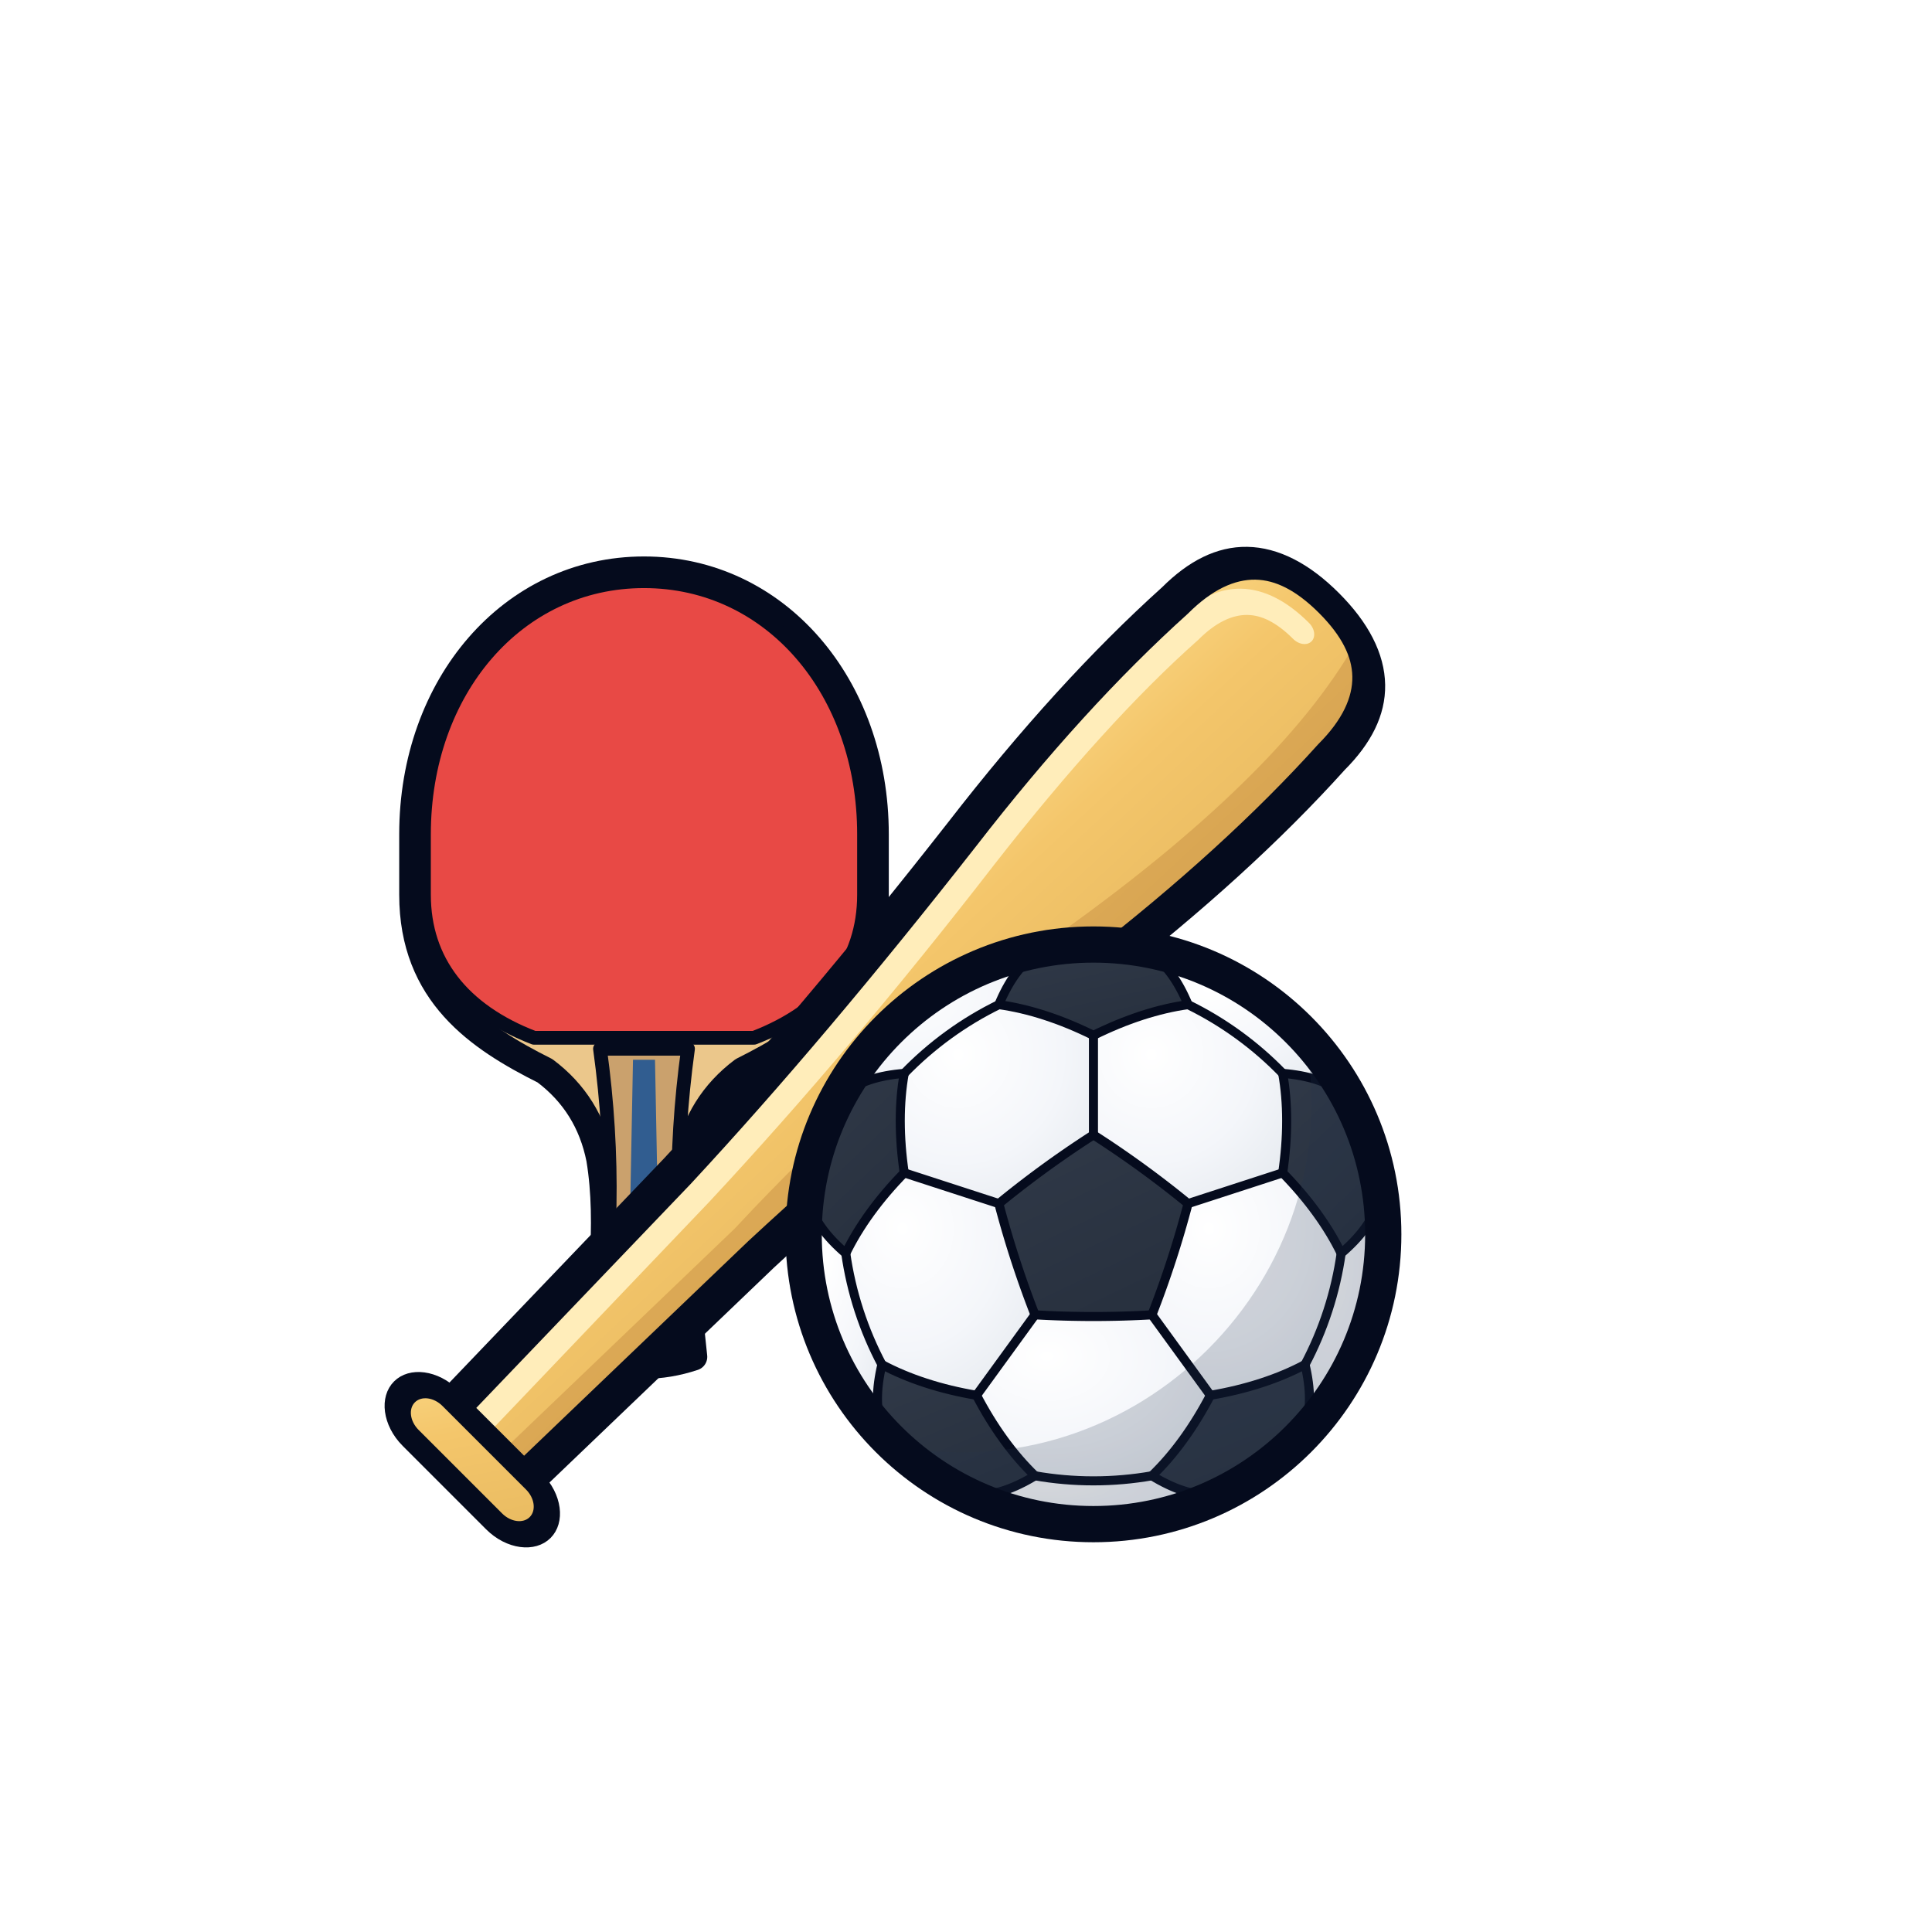
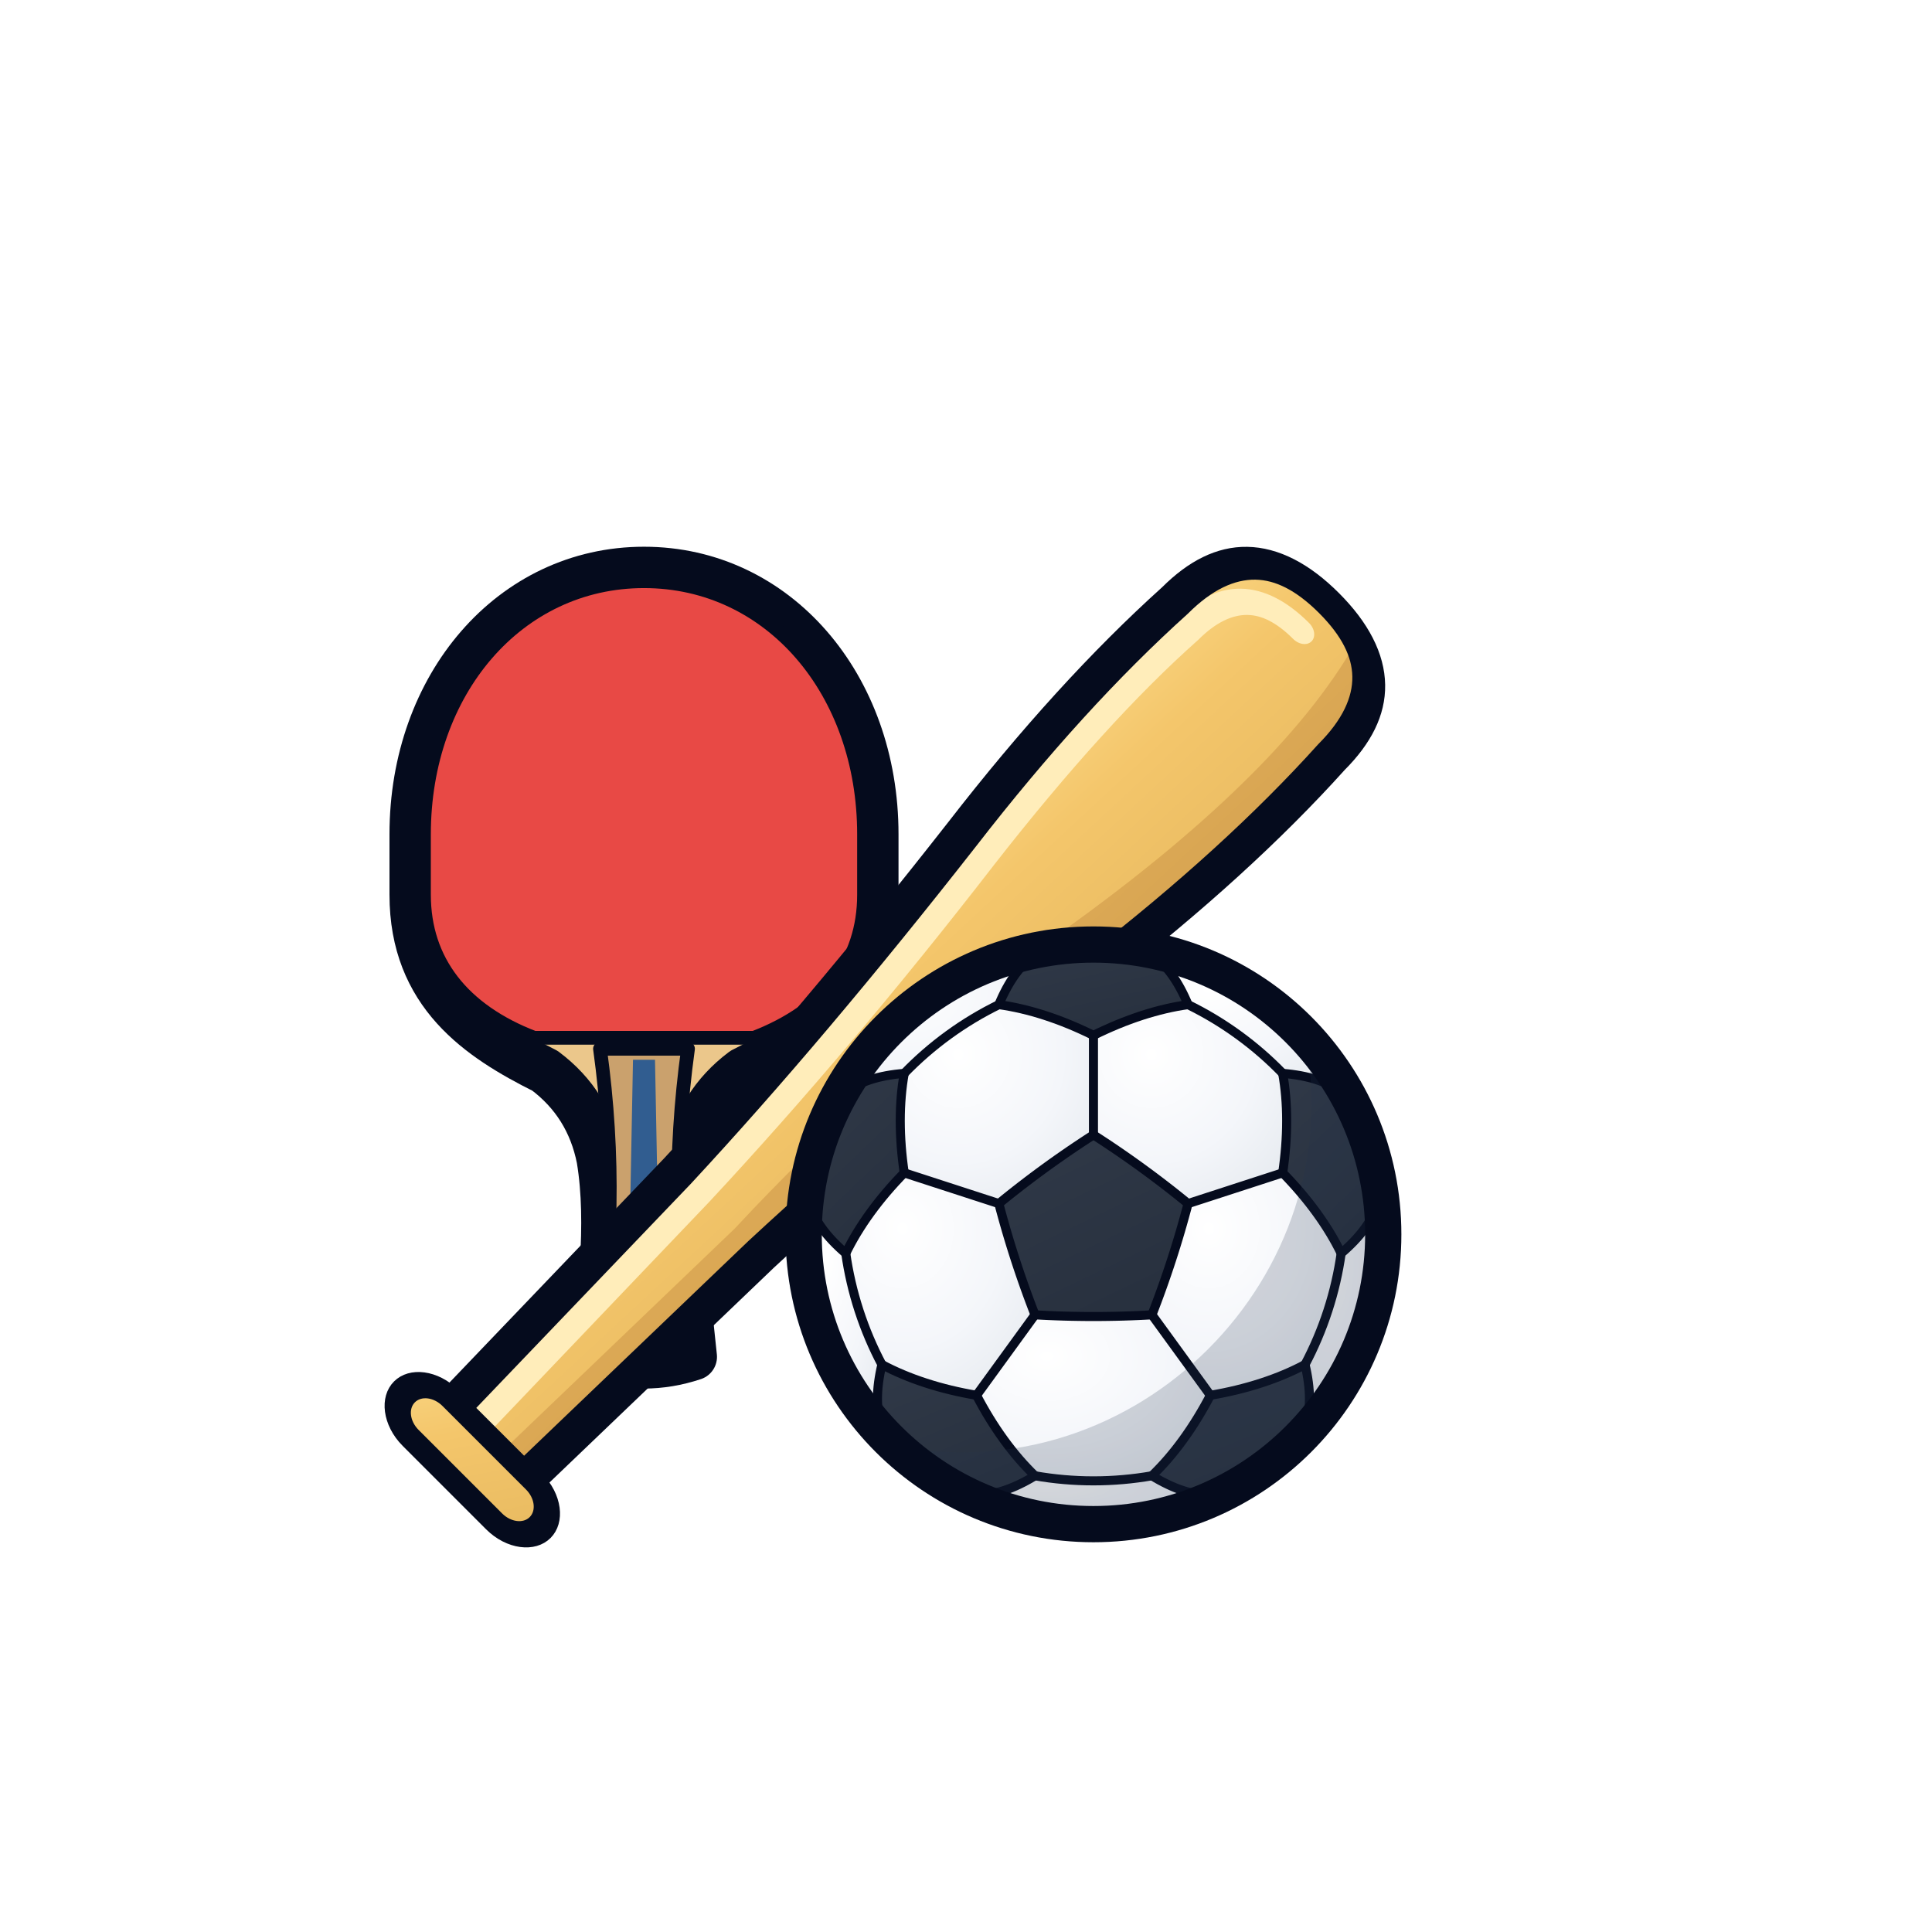
<svg xmlns="http://www.w3.org/2000/svg" width="288" height="288" viewBox="0 0 288 288" role="img" aria-labelledby="sports-title">
  <defs>
    <linearGradient id="sports-wood" x1="0" y1="0" x2="1" y2=".2">
      <stop offset="0" stop-color="#f9d480" />
      <stop offset=".4" stop-color="#f4c66b" />
      <stop offset="1" stop-color="#eabc62" />
    </linearGradient>
    <radialGradient id="sports-ball-paint" cx=".3" cy=".25" r=".9">
      <stop offset="0" stop-color="#ffffff" />
      <stop offset=".6" stop-color="#f4f6fa" />
      <stop offset="1" stop-color="#e7ebf0" />
    </radialGradient>
    <linearGradient id="sports-patch-paint" x1="0" y1="0" x2=".5" y2="1">
      <stop offset="0" stop-color="#303948" />
      <stop offset="1" stop-color="#28313f" />
    </linearGradient>
    <path id="sports-bat" d="M137 264 L136 204 Q135 169 131 126 Q128 95 129 70 Q129 51 144 51 Q159 51 159 70 Q160 95 157 126 Q153 169 152 204 L151 264 Z" />
    <clipPath id="sports-bat-clip">
      <use href="#sports-bat" />
    </clipPath>
    <circle id="sports-ball" cx="184" cy="192" r="48" />
    <clipPath id="sports-ball-clip">
      <use href="#sports-ball" />
    </clipPath>
  </defs>
  <g stroke-linecap="round" stroke-linejoin="round">
    <g id="sports-table-tennis-racket" transform="translate(96 85) scale(.82) translate(-96 -60)">
-       <path d="M96 60 C72 60 54 81 54 108 L54 119 C54 137 66 145 78 151 Q86 157 88 167 C90 179 88 193 87 203 Q96 206 105 203 C104 193 102 179 104 167 Q106 157 114 151 C126 145 138 137 138 119 L138 108 C138 81 120 60 96 60 Z" fill="#ebc78b" stroke="#050b1d" stroke-width="5" />
+       <path d="M96 60 C72 60 54 81 54 108 L54 119 C54 137 66 145 78 151 Q86 157 88 167 C90 179 88 193 87 203 Q96 206 105 203 C104 193 102 179 104 167 Q106 157 114 151 C126 145 138 137 138 119 L138 108 C138 81 120 60 96 60 Z" fill="#ebc78b" stroke="#050b1d" stroke-width="8.537" />
      <path d="M96 62 C73 62 56 82 56 108 L56 119 C56 131 63 140 76 145 L116 145 C129 140 136 131 136 119 L136 108 C136 82 119 62 96 62 Z" fill="#e84945" stroke="#050b1d" stroke-width="2.5" />
      <path d="M88 147 Q92 176 87 203 Q96 205 105 203 Q100 176 104 147 Z" fill="#caa16d" stroke="#050b1d" stroke-width="2.5" />
      <path d="M94 149 L98 149 L99 201 L93 201 Z" fill="#315d90" />
    </g>
    <g id="sports-baseball-bat" transform="rotate(45 144 144) translate(144 154) scale(1.1 .84) translate(-144 -154)">
      <use href="#sports-bat" fill="url(#sports-wood)" />
      <path d="M150 51 Q156 77 150 125 Q146 169 147 204 L146 265 L163 265 L166 51 Z" fill="#a96828" opacity=".28" clip-path="url(#sports-bat-clip)" />
      <path d="M141 260 L140 204 Q139 167 135 126 Q132 94 133 72 Q133 58 144 58" fill="none" stroke="#ffedba" stroke-width="4" clip-path="url(#sports-bat-clip)" />
      <use href="#sports-bat" fill="none" stroke="#050b1d" stroke-width="5" />
      <rect x="131" y="261" width="26" height="10" rx="5" fill="url(#sports-wood)" stroke="#050b1d" stroke-width="4" />
    </g>
    <g id="sports-soccer-ball" transform="translate(163 184) scale(.90) translate(-184 -192)">
      <use href="#sports-ball" fill="url(#sports-ball-paint)" />
      <g clip-path="url(#sports-ball-clip)">
        <path d="M168.329 186.908 L168.733 188.421 L169.158 189.955 L169.604 191.506 L170.070 193.068 L170.554 194.637 L171.056 196.206 L171.572 197.770 L172.102 199.323 L172.644 200.861 L173.194 202.378 L173.752 203.869 L174.315 205.330 L175.878 205.414 L177.469 205.484 L179.082 205.539 L180.712 205.578 L182.353 205.602 L184.000 205.610 L185.647 205.602 L187.288 205.578 L188.918 205.539 L190.531 205.484 L192.122 205.414 L193.685 205.330 L194.248 203.869 L194.806 202.378 L195.356 200.861 L195.898 199.323 L196.428 197.770 L196.944 196.206 L197.446 194.637 L197.930 193.068 L198.396 191.506 L198.842 189.955 L199.267 188.421 L199.671 186.908 L198.455 185.921 L197.209 184.930 L195.937 183.938 L194.642 182.948 L193.328 181.964 L192.000 180.989 L190.663 180.027 L189.321 179.082 L187.979 178.156 L186.642 177.252 L185.314 176.374 L184.000 175.523 L182.686 176.374 L181.358 177.252 L180.021 178.156 L178.679 179.082 L177.337 180.027 L176.000 180.989 L174.672 181.964 L173.358 182.948 L172.063 183.938 L170.791 184.930 L169.545 185.921 Z" fill="url(#sports-patch-paint)" />
        <path d="M219.041 223.753 L219.261 223.098 L219.444 222.401 L219.589 221.663 L219.693 220.886 L219.756 220.071 L219.777 219.221 L219.756 218.339 L219.693 217.428 L219.589 216.492 L219.444 215.534 L219.261 214.559 L219.041 213.569 L217.947 214.132 L216.802 214.676 L215.610 215.199 L214.372 215.699 L213.093 216.174 L211.777 216.621 L210.428 217.040 L209.051 217.428 L207.652 217.785 L206.235 218.109 L204.806 218.401 L203.370 218.661 L202.680 219.946 L201.960 221.215 L201.214 222.462 L200.442 223.683 L199.648 224.872 L198.833 226.026 L198.001 227.140 L197.154 228.209 L196.296 229.232 L195.429 230.204 L194.558 231.125 L193.685 231.991 L194.558 232.506 L195.429 232.982 L196.296 233.415 L197.154 233.804 L198.001 234.145 L198.833 234.438 L199.648 234.680 L200.442 234.872 L201.214 235.013 L201.960 235.104 L202.680 235.145 L203.370 235.138 L204.806 234.454 L206.235 233.715 L207.652 232.922 L209.051 232.075 L210.428 231.178 L211.777 230.232 L213.093 229.241 L214.372 228.209 L215.610 227.140 L216.802 226.037 L217.947 224.907 Z" fill="url(#sports-patch-paint)" />
        <path d="M225.027 168.486 L224.472 168.074 L223.866 167.685 L223.209 167.319 L222.502 166.980 L221.746 166.668 L220.944 166.386 L220.099 166.133 L219.213 165.912 L218.291 165.721 L217.335 165.563 L216.351 165.436 L215.342 165.339 L215.539 166.553 L215.702 167.810 L215.832 169.106 L215.925 170.438 L215.981 171.801 L216.000 173.191 L215.981 174.603 L215.925 176.032 L215.832 177.474 L215.702 178.921 L215.539 180.371 L215.342 181.816 L216.351 182.870 L217.335 183.947 L218.291 185.042 L219.213 186.153 L220.099 187.276 L220.944 188.408 L221.746 189.543 L222.502 190.679 L223.209 191.811 L223.866 192.936 L224.472 194.049 L225.027 195.147 L225.787 194.476 L226.508 193.794 L227.188 193.104 L227.822 192.408 L228.409 191.708 L228.944 191.007 L229.427 190.307 L229.855 189.611 L230.228 188.921 L230.545 188.239 L230.806 187.567 L231.013 186.908 L230.806 185.331 L230.545 183.744 L230.228 182.151 L229.855 180.559 L229.427 178.972 L228.944 177.397 L228.409 175.839 L227.822 174.304 L227.188 172.796 L226.508 171.321 L225.787 169.883 Z" fill="url(#sports-patch-paint)" />
        <path d="M136.987 186.908 L137.194 187.567 L137.455 188.239 L137.772 188.921 L138.145 189.611 L138.573 190.307 L139.056 191.007 L139.591 191.708 L140.178 192.408 L140.812 193.104 L141.492 193.794 L142.213 194.476 L142.973 195.147 L143.528 194.049 L144.134 192.936 L144.791 191.811 L145.498 190.679 L146.254 189.543 L147.056 188.408 L147.901 187.276 L148.787 186.153 L149.709 185.042 L150.665 183.947 L151.649 182.870 L152.658 181.816 L152.461 180.371 L152.298 178.921 L152.168 177.474 L152.075 176.032 L152.019 174.603 L152.000 173.191 L152.019 171.801 L152.075 170.438 L152.168 169.106 L152.298 167.810 L152.461 166.553 L152.658 165.339 L151.649 165.436 L150.665 165.563 L149.709 165.721 L148.787 165.912 L147.901 166.133 L147.056 166.386 L146.254 166.668 L145.498 166.980 L144.791 167.319 L144.134 167.685 L143.528 168.074 L142.973 168.486 L142.213 169.883 L141.492 171.321 L140.812 172.796 L140.178 174.304 L139.591 175.839 L139.056 177.397 L138.573 178.972 L138.145 180.559 L137.772 182.151 L137.455 183.744 L137.194 185.331 Z" fill="url(#sports-patch-paint)" />
        <path d="M174.315 145.715 L173.752 146.115 L173.194 146.571 L172.644 147.083 L172.102 147.651 L171.572 148.273 L171.056 148.949 L170.554 149.675 L170.070 150.448 L169.604 151.267 L169.158 152.127 L168.733 153.024 L168.329 153.953 L169.545 154.142 L170.791 154.374 L172.063 154.652 L173.358 154.975 L174.672 155.342 L176.000 155.754 L177.337 156.208 L178.679 156.703 L180.021 157.237 L181.358 157.808 L182.686 158.411 L184.000 159.045 L185.314 158.411 L186.642 157.808 L187.979 157.237 L189.321 156.703 L190.663 156.208 L192.000 155.754 L193.328 155.342 L194.642 154.975 L195.937 154.652 L197.209 154.374 L198.455 154.142 L199.671 153.953 L199.267 153.024 L198.842 152.127 L198.396 151.267 L197.930 150.448 L197.446 149.675 L196.944 148.949 L196.428 148.273 L195.898 147.651 L195.356 147.083 L194.806 146.571 L194.248 146.115 L193.685 145.715 L192.122 145.424 L190.531 145.182 L188.918 144.992 L187.288 144.854 L185.647 144.771 L184.000 144.743 L182.353 144.771 L180.712 144.854 L179.082 144.992 L177.469 145.182 L175.878 145.424 Z" fill="url(#sports-patch-paint)" />
        <path d="M164.630 235.138 L165.320 235.145 L166.040 235.104 L166.786 235.013 L167.558 234.872 L168.352 234.680 L169.167 234.438 L169.999 234.145 L170.846 233.804 L171.704 233.415 L172.571 232.982 L173.442 232.506 L174.315 231.991 L173.442 231.125 L172.571 230.204 L171.704 229.232 L170.846 228.209 L169.999 227.140 L169.167 226.026 L168.352 224.872 L167.558 223.683 L166.786 222.462 L166.040 221.215 L165.320 219.946 L164.630 218.661 L163.194 218.401 L161.765 218.109 L160.348 217.785 L158.949 217.428 L157.572 217.040 L156.223 216.621 L154.907 216.174 L153.628 215.699 L152.390 215.199 L151.198 214.676 L150.053 214.132 L148.959 213.569 L148.739 214.559 L148.556 215.534 L148.411 216.492 L148.307 217.428 L148.244 218.339 L148.223 219.221 L148.244 220.071 L148.307 220.886 L148.411 221.663 L148.556 222.401 L148.739 223.098 L148.959 223.753 L150.053 224.907 L151.198 226.037 L152.390 227.140 L153.628 228.209 L154.907 229.241 L156.223 230.232 L157.572 231.178 L158.949 232.075 L160.348 232.922 L161.765 233.715 L163.194 234.454 Z" fill="url(#sports-patch-paint)" />
        <path d="M193.685 205.330 L194.558 206.532 L195.429 207.731 L196.296 208.923 L197.154 210.105 L198.001 211.270 L198.833 212.416 L199.648 213.537 L200.442 214.631 L201.214 215.693 L201.960 216.720 L202.680 217.710 L203.370 218.661 L204.806 218.401 L206.235 218.109 L207.652 217.785 L209.051 217.428 L210.428 217.040 L211.777 216.621 L213.093 216.174 L214.372 215.699 L215.610 215.199 L216.802 214.676 L217.947 214.132 L219.041 213.569 L219.763 212.160 L220.453 210.712 L221.109 209.229 L221.725 207.715 L222.301 206.177 L222.833 204.618 L223.319 203.044 L223.758 201.460 L224.148 199.874 L224.490 198.289 L224.783 196.711 L225.027 195.147 L224.472 194.049 L223.866 192.936 L223.209 191.811 L222.502 190.679 L221.746 189.543 L220.944 188.408 L220.099 187.276 L219.213 186.153 L218.291 185.042 L217.335 183.947 L216.351 182.870 L215.342 181.816 L214.225 182.179 L213.061 182.558 L211.853 182.950 L210.604 183.356 L209.318 183.774 L208.000 184.202 L206.653 184.639 L205.283 185.085 L203.895 185.536 L202.493 185.991 L201.083 186.449 L199.671 186.908 L199.267 188.421 L198.842 189.955 L198.396 191.506 L197.930 193.068 L197.446 194.637 L196.944 196.206 L196.428 197.770 L195.898 199.323 L195.356 200.861 L194.806 202.378 L194.248 203.869 Z" fill="url(#sports-ball-paint)" />
        <path d="M193.685 205.330 L194.558 206.532 L195.429 207.731 L196.296 208.923 L197.154 210.105 L198.001 211.270 L198.833 212.416 L199.648 213.537 L200.442 214.631 L201.214 215.693 L201.960 216.720 L202.680 217.710 L203.370 218.661 L202.680 219.946 L201.960 221.215 L201.214 222.462 L200.442 223.683 L199.648 224.872 L198.833 226.026 L198.001 227.140 L197.154 228.209 L196.296 229.232 L195.429 230.204 L194.558 231.125 L193.685 231.991 L192.122 232.243 L190.531 232.452 L188.918 232.616 L187.288 232.735 L185.647 232.807 L184.000 232.831 L182.353 232.807 L180.712 232.735 L179.082 232.616 L177.469 232.452 L175.878 232.243 L174.315 231.991 L173.442 231.125 L172.571 230.204 L171.704 229.232 L170.846 228.209 L169.999 227.140 L169.167 226.026 L168.352 224.872 L167.558 223.683 L166.786 222.462 L166.040 221.215 L165.320 219.946 L164.630 218.661 L165.320 217.710 L166.040 216.720 L166.786 215.693 L167.558 214.631 L168.352 213.537 L169.167 212.416 L169.999 211.270 L170.846 210.105 L171.704 208.923 L172.571 207.731 L173.442 206.532 L174.315 205.330 L175.878 205.414 L177.469 205.484 L179.082 205.539 L180.712 205.578 L182.353 205.602 L184.000 205.610 L185.647 205.602 L187.288 205.578 L188.918 205.539 L190.531 205.484 L192.122 205.414 Z" fill="url(#sports-ball-paint)" />
        <path d="M199.671 186.908 L201.083 186.449 L202.493 185.991 L203.895 185.536 L205.283 185.085 L206.653 184.639 L208.000 184.202 L209.318 183.774 L210.604 183.356 L211.853 182.950 L213.061 182.558 L214.225 182.179 L215.342 181.816 L215.539 180.371 L215.702 178.921 L215.832 177.474 L215.925 176.032 L215.981 174.603 L216.000 173.191 L215.981 171.801 L215.925 170.438 L215.832 169.106 L215.702 167.810 L215.539 166.553 L215.342 165.339 L214.225 164.217 L213.061 163.113 L211.853 162.032 L210.604 160.977 L209.318 159.954 L208.000 158.967 L206.653 158.018 L205.283 157.112 L203.895 156.250 L202.493 155.435 L201.083 154.669 L199.671 153.953 L198.455 154.142 L197.209 154.374 L195.937 154.652 L194.642 154.975 L193.328 155.342 L192.000 155.754 L190.663 156.208 L189.321 156.703 L187.979 157.237 L186.642 157.808 L185.314 158.411 L184.000 159.045 L184.000 160.220 L184.000 161.444 L184.000 162.714 L184.000 164.027 L184.000 165.379 L184.000 166.765 L184.000 168.181 L184.000 169.622 L184.000 171.081 L184.000 172.555 L184.000 174.037 L184.000 175.523 L185.314 176.374 L186.642 177.252 L187.979 178.156 L189.321 179.082 L190.663 180.027 L192.000 180.989 L193.328 181.964 L194.642 182.948 L195.937 183.938 L197.209 184.930 L198.455 185.921 Z" fill="url(#sports-ball-paint)" />
        <path d="M168.329 186.908 L166.917 186.449 L165.507 185.991 L164.105 185.536 L162.717 185.085 L161.347 184.639 L160.000 184.202 L158.682 183.774 L157.396 183.356 L156.147 182.950 L154.939 182.558 L153.775 182.179 L152.658 181.816 L152.461 180.371 L152.298 178.921 L152.168 177.474 L152.075 176.032 L152.019 174.603 L152.000 173.191 L152.019 171.801 L152.075 170.438 L152.168 169.106 L152.298 167.810 L152.461 166.553 L152.658 165.339 L153.775 164.217 L154.939 163.113 L156.147 162.032 L157.396 160.977 L158.682 159.954 L160.000 158.967 L161.347 158.018 L162.717 157.112 L164.105 156.250 L165.507 155.435 L166.917 154.669 L168.329 153.953 L169.545 154.142 L170.791 154.374 L172.063 154.652 L173.358 154.975 L174.672 155.342 L176.000 155.754 L177.337 156.208 L178.679 156.703 L180.021 157.237 L181.358 157.808 L182.686 158.411 L184.000 159.045 L184.000 160.220 L184.000 161.444 L184.000 162.714 L184.000 164.027 L184.000 165.379 L184.000 166.765 L184.000 168.181 L184.000 169.622 L184.000 171.081 L184.000 172.555 L184.000 174.037 L184.000 175.523 L182.686 176.374 L181.358 177.252 L180.021 178.156 L178.679 179.082 L177.337 180.027 L176.000 180.989 L174.672 181.964 L173.358 182.948 L172.063 183.938 L170.791 184.930 L169.545 185.921 Z" fill="url(#sports-ball-paint)" />
        <path d="M168.329 186.908 L166.917 186.449 L165.507 185.991 L164.105 185.536 L162.717 185.085 L161.347 184.639 L160.000 184.202 L158.682 183.774 L157.396 183.356 L156.147 182.950 L154.939 182.558 L153.775 182.179 L152.658 181.816 L151.649 182.870 L150.665 183.947 L149.709 185.042 L148.787 186.153 L147.901 187.276 L147.056 188.408 L146.254 189.543 L145.498 190.679 L144.791 191.811 L144.134 192.936 L143.528 194.049 L142.973 195.147 L143.217 196.711 L143.510 198.289 L143.852 199.874 L144.242 201.460 L144.681 203.044 L145.167 204.618 L145.699 206.177 L146.275 207.715 L146.891 209.229 L147.547 210.712 L148.237 212.160 L148.959 213.569 L150.053 214.132 L151.198 214.676 L152.390 215.199 L153.628 215.699 L154.907 216.174 L156.223 216.621 L157.572 217.040 L158.949 217.428 L160.348 217.785 L161.765 218.109 L163.194 218.401 L164.630 218.661 L165.320 217.710 L166.040 216.720 L166.786 215.693 L167.558 214.631 L168.352 213.537 L169.167 212.416 L169.999 211.270 L170.846 210.105 L171.704 208.923 L172.571 207.731 L173.442 206.532 L174.315 205.330 L173.752 203.869 L173.194 202.378 L172.644 200.861 L172.102 199.323 L171.572 197.770 L171.056 196.206 L170.554 194.637 L170.070 193.068 L169.604 191.506 L169.158 189.955 L168.733 188.421 Z" fill="url(#sports-ball-paint)" />
        <path d="M219.041 213.569 L219.763 212.160 L220.453 210.712 L221.109 209.229 L221.725 207.715 L222.301 206.177 L222.833 204.618 L223.319 203.044 L223.758 201.460 L224.148 199.874 L224.490 198.289 L224.783 196.711 L225.027 195.147 L225.787 194.476 L226.508 193.794 L227.188 193.104 L227.822 192.408 L228.409 191.708 L228.944 191.007 L229.427 190.307 L229.855 189.611 L230.228 188.921 L230.545 188.239 L230.806 187.567 L231.013 186.908 L231.308 187.730 L231.554 188.566 L231.747 189.414 L231.887 190.271 L231.972 191.134 L232.000 192.000 L232.000 192.000 L232.000 192.000 L232.000 192.000 L232.000 192.000 L232.000 192.000 L232.000 192.000 L232.000 192.000 L232.000 192.000 L232.000 192.000 L231.883 195.348 L231.533 198.680 L230.951 201.980 L230.141 205.231 L229.105 208.417 L227.850 211.523 L226.381 214.535 L224.706 217.436 L222.833 220.214 L222.833 220.214 L222.833 220.214 L222.833 220.214 L222.833 220.214 L222.833 220.214 L222.833 220.214 L222.833 220.214 L222.833 220.214 L222.833 220.214 L222.301 220.898 L221.725 221.546 L221.109 222.157 L220.453 222.729 L219.763 223.261 L219.041 223.753 L219.261 223.098 L219.444 222.401 L219.589 221.663 L219.693 220.886 L219.756 220.071 L219.777 219.221 L219.756 218.339 L219.693 217.428 L219.589 216.492 L219.444 215.534 L219.261 214.559 Z" fill="url(#sports-ball-paint)" />
        <path d="M203.370 235.138 L202.680 235.673 L201.960 236.165 L201.214 236.611 L200.442 237.009 L199.648 237.356 L198.833 237.651 L195.612 238.574 L192.335 239.271 L189.017 239.737 L185.675 239.971 L182.325 239.971 L178.983 239.737 L175.665 239.271 L172.388 238.574 L169.167 237.651 L168.352 237.356 L167.558 237.009 L166.786 236.611 L166.040 236.165 L165.320 235.673 L164.630 235.138 L165.320 235.145 L166.040 235.104 L166.786 235.013 L167.558 234.872 L168.352 234.680 L169.167 234.438 L169.999 234.145 L170.846 233.804 L171.704 233.415 L172.571 232.982 L173.442 232.506 L174.315 231.991 L175.878 232.243 L177.469 232.452 L179.082 232.616 L180.712 232.735 L182.353 232.807 L184.000 232.831 L185.647 232.807 L187.288 232.735 L188.918 232.616 L190.531 232.452 L192.122 232.243 L193.685 231.991 L194.558 232.506 L195.429 232.982 L196.296 233.415 L197.154 233.804 L198.001 234.145 L198.833 234.438 L199.648 234.680 L200.442 234.872 L201.214 235.013 L201.960 235.104 L202.680 235.145 Z" fill="url(#sports-ball-paint)" />
        <path d="M203.370 235.138 L202.680 235.673 L201.960 236.165 L201.214 236.611 L200.442 237.009 L199.648 237.356 L198.833 237.651 L201.981 236.505 L205.042 235.142 L208.000 233.569 L210.841 231.794 L213.552 229.825 L216.118 227.671 L218.528 225.344 L220.770 222.854 L222.833 220.214 L222.833 220.214 L222.833 220.214 L222.833 220.214 L222.833 220.214 L222.833 220.214 L222.833 220.214 L222.833 220.214 L222.833 220.214 L222.833 220.214 L222.301 220.898 L221.725 221.546 L221.109 222.157 L220.453 222.729 L219.763 223.261 L219.041 223.753 L217.947 224.907 L216.802 226.037 L215.610 227.140 L214.372 228.209 L213.093 229.241 L211.777 230.232 L210.428 231.178 L209.051 232.075 L207.652 232.922 L206.235 233.715 L204.806 234.454 Z" fill="url(#sports-ball-paint)" />
        <path d="M225.027 168.486 L224.783 167.647 L224.490 166.827 L224.148 166.027 L223.758 165.251 L223.319 164.503 L222.833 163.786 L222.833 163.786 L222.833 163.786 L222.833 163.786 L222.833 163.786 L222.833 163.786 L222.833 163.786 L222.833 163.786 L222.833 163.786 L222.833 163.786 L220.770 161.146 L218.528 158.656 L216.118 156.329 L213.552 154.175 L210.841 152.206 L208.000 150.431 L205.042 148.858 L201.981 147.495 L198.833 146.349 L198.833 146.349 L198.833 146.349 L198.833 146.349 L198.833 146.349 L198.833 146.349 L198.833 146.349 L198.833 146.349 L198.833 146.349 L198.833 146.349 L198.001 146.109 L197.154 145.922 L196.296 145.791 L195.429 145.713 L194.558 145.688 L193.685 145.715 L194.248 146.115 L194.806 146.571 L195.356 147.083 L195.898 147.651 L196.428 148.273 L196.944 148.949 L197.446 149.675 L197.930 150.448 L198.396 151.267 L198.842 152.127 L199.267 153.024 L199.671 153.953 L201.083 154.669 L202.493 155.435 L203.895 156.250 L205.283 157.112 L206.653 158.018 L208.000 158.967 L209.318 159.954 L210.604 160.977 L211.853 162.032 L213.061 163.113 L214.225 164.217 L215.342 165.339 L216.351 165.436 L217.335 165.563 L218.291 165.721 L219.213 165.912 L220.099 166.133 L220.944 166.386 L221.746 166.668 L222.502 166.980 L223.209 167.319 L223.866 167.685 L224.472 168.074 Z" fill="url(#sports-ball-paint)" />
        <path d="M225.027 168.486 L224.783 167.647 L224.490 166.827 L224.148 166.027 L223.758 165.251 L223.319 164.503 L222.833 163.786 L222.833 163.786 L222.833 163.786 L222.833 163.786 L222.833 163.786 L222.833 163.786 L222.833 163.786 L222.833 163.786 L222.833 163.786 L222.833 163.786 L224.706 166.564 L226.381 169.465 L227.850 172.477 L229.105 175.583 L230.141 178.769 L230.951 182.020 L231.533 185.320 L231.883 188.652 L232.000 192.000 L232.000 192.000 L232.000 192.000 L232.000 192.000 L232.000 192.000 L232.000 192.000 L232.000 192.000 L232.000 192.000 L232.000 192.000 L232.000 192.000 L231.972 191.134 L231.887 190.271 L231.747 189.414 L231.554 188.566 L231.308 187.730 L231.013 186.908 L230.806 185.331 L230.545 183.744 L230.228 182.151 L229.855 180.559 L229.427 178.972 L228.944 177.397 L228.409 175.839 L227.822 174.304 L227.188 172.796 L226.508 171.321 L225.787 169.883 Z" fill="url(#sports-ball-paint)" />
        <path d="M169.167 237.651 L168.352 237.356 L167.558 237.009 L166.786 236.611 L166.040 236.165 L165.320 235.673 L164.630 235.138 L163.194 234.454 L161.765 233.715 L160.348 232.922 L158.949 232.075 L157.572 231.178 L156.223 230.232 L154.907 229.241 L153.628 228.209 L152.390 227.140 L151.198 226.037 L150.053 224.907 L148.959 223.753 L148.237 223.261 L147.547 222.729 L146.891 222.157 L146.275 221.546 L145.699 220.898 L145.167 220.214 L145.167 220.214 L145.167 220.214 L145.167 220.214 L145.167 220.214 L145.167 220.214 L145.167 220.214 L145.167 220.214 L145.167 220.214 L145.167 220.214 L147.230 222.854 L149.472 225.344 L151.882 227.671 L154.448 229.825 L157.159 231.794 L160.000 233.569 L162.958 235.142 L166.019 236.505 Z" fill="url(#sports-ball-paint)" />
        <path d="M198.833 146.349 L198.833 146.349 L198.833 146.349 L198.833 146.349 L198.833 146.349 L198.833 146.349 L198.833 146.349 L198.833 146.349 L198.833 146.349 L198.833 146.349 L198.001 146.109 L197.154 145.922 L196.296 145.791 L195.429 145.713 L194.558 145.688 L193.685 145.715 L192.122 145.424 L190.531 145.182 L188.918 144.992 L187.288 144.854 L185.647 144.771 L184.000 144.743 L182.353 144.771 L180.712 144.854 L179.082 144.992 L177.469 145.182 L175.878 145.424 L174.315 145.715 L173.442 145.688 L172.571 145.713 L171.704 145.791 L170.846 145.922 L169.999 146.109 L169.167 146.349 L169.167 146.349 L169.167 146.349 L169.167 146.349 L169.167 146.349 L169.167 146.349 L169.167 146.349 L169.167 146.349 L169.167 146.349 L169.167 146.349 L172.388 145.426 L175.665 144.729 L178.983 144.263 L182.325 144.029 L185.675 144.029 L189.017 144.263 L192.335 144.729 L195.612 145.426 Z" fill="url(#sports-ball-paint)" />
        <path d="M152.658 165.339 L153.775 164.217 L154.939 163.113 L156.147 162.032 L157.396 160.977 L158.682 159.954 L160.000 158.967 L161.347 158.018 L162.717 157.112 L164.105 156.250 L165.507 155.435 L166.917 154.669 L168.329 153.953 L168.733 153.024 L169.158 152.127 L169.604 151.267 L170.070 150.448 L170.554 149.675 L171.056 148.949 L171.572 148.273 L172.102 147.651 L172.644 147.083 L173.194 146.571 L173.752 146.115 L174.315 145.715 L173.442 145.688 L172.571 145.713 L171.704 145.791 L170.846 145.922 L169.999 146.109 L169.167 146.349 L169.167 146.349 L169.167 146.349 L169.167 146.349 L169.167 146.349 L169.167 146.349 L169.167 146.349 L169.167 146.349 L169.167 146.349 L169.167 146.349 L166.019 147.495 L162.958 148.858 L160.000 150.431 L157.159 152.206 L154.448 154.175 L151.882 156.329 L149.472 158.656 L147.230 161.146 L145.167 163.786 L145.167 163.786 L145.167 163.786 L145.167 163.786 L145.167 163.786 L145.167 163.786 L145.167 163.786 L145.167 163.786 L145.167 163.786 L145.167 163.786 L144.681 164.503 L144.242 165.251 L143.852 166.027 L143.510 166.827 L143.217 167.647 L142.973 168.486 L143.528 168.074 L144.134 167.685 L144.791 167.319 L145.498 166.980 L146.254 166.668 L147.056 166.386 L147.901 166.133 L148.787 165.912 L149.709 165.721 L150.665 165.563 L151.649 165.436 Z" fill="url(#sports-ball-paint)" />
        <path d="M142.973 195.147 L143.217 196.711 L143.510 198.289 L143.852 199.874 L144.242 201.460 L144.681 203.044 L145.167 204.618 L145.699 206.177 L146.275 207.715 L146.891 209.229 L147.547 210.712 L148.237 212.160 L148.959 213.569 L148.739 214.559 L148.556 215.534 L148.411 216.492 L148.307 217.428 L148.244 218.339 L148.223 219.221 L148.244 220.071 L148.307 220.886 L148.411 221.663 L148.556 222.401 L148.739 223.098 L148.959 223.753 L148.237 223.261 L147.547 222.729 L146.891 222.157 L146.275 221.546 L145.699 220.898 L145.167 220.214 L145.167 220.214 L145.167 220.214 L145.167 220.214 L145.167 220.214 L145.167 220.214 L145.167 220.214 L145.167 220.214 L145.167 220.214 L145.167 220.214 L143.294 217.436 L141.619 214.535 L140.150 211.523 L138.895 208.417 L137.859 205.231 L137.049 201.980 L136.467 198.680 L136.117 195.348 L136.000 192.000 L136.000 192.000 L136.000 192.000 L136.000 192.000 L136.000 192.000 L136.000 192.000 L136.000 192.000 L136.000 192.000 L136.000 192.000 L136.000 192.000 L136.028 191.134 L136.113 190.271 L136.253 189.414 L136.446 188.566 L136.692 187.730 L136.987 186.908 L137.194 187.567 L137.455 188.239 L137.772 188.921 L138.145 189.611 L138.573 190.307 L139.056 191.007 L139.591 191.708 L140.178 192.408 L140.812 193.104 L141.492 193.794 L142.213 194.476 Z" fill="url(#sports-ball-paint)" />
        <path d="M142.973 168.486 L143.217 167.647 L143.510 166.827 L143.852 166.027 L144.242 165.251 L144.681 164.503 L145.167 163.786 L145.167 163.786 L145.167 163.786 L145.167 163.786 L145.167 163.786 L145.167 163.786 L145.167 163.786 L145.167 163.786 L145.167 163.786 L145.167 163.786 L143.294 166.564 L141.619 169.465 L140.150 172.477 L138.895 175.583 L137.859 178.769 L137.049 182.020 L136.467 185.320 L136.117 188.652 L136.000 192.000 L136.000 192.000 L136.000 192.000 L136.000 192.000 L136.000 192.000 L136.000 192.000 L136.000 192.000 L136.000 192.000 L136.000 192.000 L136.000 192.000 L136.028 191.134 L136.113 190.271 L136.253 189.414 L136.446 188.566 L136.692 187.730 L136.987 186.908 L137.194 185.331 L137.455 183.744 L137.772 182.151 L138.145 180.559 L138.573 178.972 L139.056 177.397 L139.591 175.839 L140.178 174.304 L140.812 172.796 L141.492 171.321 L142.213 169.883 Z" fill="url(#sports-ball-paint)" />
        <path d="M168.329 186.908 L168.630 188.041 L168.943 189.186 L169.268 190.342 L169.604 191.506 L169.952 192.677 L170.310 193.852 L170.678 195.029 L171.056 196.206 L171.442 197.380 L171.836 198.548 L172.237 199.710 L172.644 200.861 L173.056 202.001 L173.472 203.127 L173.892 204.238 L174.315 205.330" fill="none" stroke="#050b1d" stroke-width="1.5" />
        <path d="M174.315 205.330 L175.485 205.395 L176.671 205.451 L177.870 205.499 L179.082 205.539 L180.303 205.570 L181.531 205.592 L182.764 205.606 L184.000 205.610 L185.236 205.606 L186.469 205.592 L187.697 205.570 L188.918 205.539 L190.130 205.499 L191.329 205.451 L192.515 205.395 L193.685 205.330" fill="none" stroke="#050b1d" stroke-width="1.5" />
        <path d="M193.685 205.330 L194.108 204.238 L194.528 203.127 L194.944 202.001 L195.356 200.861 L195.763 199.710 L196.164 198.548 L196.558 197.380 L196.944 196.206 L197.322 195.029 L197.690 193.852 L198.048 192.677 L198.396 191.506 L198.732 190.342 L199.057 189.186 L199.370 188.041 L199.671 186.908" fill="none" stroke="#050b1d" stroke-width="1.5" />
        <path d="M199.671 186.908 L198.762 186.169 L197.836 185.426 L196.894 184.682 L195.937 183.938 L194.967 183.195 L193.987 182.455 L192.997 181.719 L192.000 180.989 L190.998 180.266 L189.992 179.552 L188.985 178.849 L187.979 178.156 L186.975 177.476 L185.977 176.810 L184.984 176.158 L184.000 175.523" fill="none" stroke="#050b1d" stroke-width="1.5" />
        <path d="M184.000 175.523 L183.016 176.158 L182.023 176.810 L181.025 177.476 L180.021 178.156 L179.015 178.849 L178.008 179.552 L177.002 180.266 L176.000 180.989 L175.003 181.719 L174.013 182.455 L173.033 183.195 L172.063 183.938 L171.106 184.682 L170.164 185.426 L169.238 186.169 L168.329 186.908" fill="none" stroke="#050b1d" stroke-width="1.5" />
        <path d="M219.041 223.753 L219.210 223.266 L219.358 222.755 L219.484 222.221 L219.589 221.663 L219.671 221.084 L219.730 220.483 L219.765 219.861 L219.777 219.221 L219.765 218.562 L219.730 217.887 L219.671 217.196 L219.589 216.492 L219.484 215.775 L219.358 215.048 L219.210 214.312 L219.041 213.569" fill="none" stroke="#050b1d" stroke-width="1.5" />
        <path d="M219.041 213.569 L218.225 213.993 L217.381 214.406 L216.509 214.809 L215.610 215.199 L214.686 215.576 L213.738 215.940 L212.768 216.288 L211.777 216.621 L210.768 216.938 L209.743 217.238 L208.703 217.520 L207.652 217.785 L206.591 218.031 L205.522 218.259 L204.448 218.469 L203.370 218.661" fill="none" stroke="#050b1d" stroke-width="1.5" />
        <path d="M203.370 218.661 L202.855 219.626 L202.324 220.583 L201.776 221.529 L201.214 222.462 L200.637 223.381 L200.048 224.282 L199.446 225.164 L198.833 226.026 L198.210 226.865 L197.579 227.680 L196.940 228.469 L196.296 229.232 L195.647 229.966 L194.994 230.671 L194.340 231.346 L193.685 231.991" fill="none" stroke="#050b1d" stroke-width="1.5" />
        <path d="M193.685 231.991 L194.340 232.381 L194.994 232.749 L195.647 233.094 L196.296 233.415 L196.940 233.711 L197.579 233.980 L198.210 234.223 L198.833 234.438 L199.446 234.624 L200.048 234.783 L200.637 234.912 L201.214 235.013 L201.776 235.086 L202.324 235.131 L202.855 235.148 L203.370 235.138" fill="none" stroke="#050b1d" stroke-width="1.5" />
        <path d="M203.370 235.138 L204.448 234.631 L205.522 234.092 L206.591 233.522 L207.652 232.922 L208.703 232.291 L209.743 231.632 L210.768 230.946 L211.777 230.232 L212.768 229.493 L213.738 228.730 L214.686 227.945 L215.610 227.140 L216.509 226.316 L217.381 225.475 L218.225 224.620 L219.041 223.753" fill="none" stroke="#050b1d" stroke-width="1.5" />
        <path d="M225.027 168.486 L224.616 168.175 L224.176 167.877 L223.707 167.591 L223.209 167.319 L222.683 167.062 L222.130 166.821 L221.550 166.595 L220.944 166.386 L220.314 166.193 L219.661 166.018 L218.986 165.861 L218.291 165.721 L217.577 165.600 L216.846 165.495 L216.101 165.409 L215.342 165.339" fill="none" stroke="#050b1d" stroke-width="1.5" />
        <path d="M215.342 165.339 L215.492 166.246 L215.625 167.177 L215.738 168.131 L215.832 169.106 L215.905 170.102 L215.958 171.116 L215.989 172.146 L216.000 173.191 L215.989 174.248 L215.958 175.316 L215.905 176.392 L215.832 177.474 L215.738 178.559 L215.625 179.646 L215.492 180.733 L215.342 181.816" fill="none" stroke="#050b1d" stroke-width="1.5" />
        <path d="M215.342 181.816 L216.101 182.605 L216.846 183.406 L217.577 184.219 L218.291 185.042 L218.986 185.874 L219.661 186.713 L220.314 187.559 L220.944 188.408 L221.550 189.259 L222.130 190.112 L222.683 190.963 L223.209 191.811 L223.707 192.656 L224.176 193.494 L224.616 194.325 L225.027 195.147" fill="none" stroke="#050b1d" stroke-width="1.5" />
        <path d="M225.027 195.147 L225.600 194.645 L226.152 194.136 L226.682 193.622 L227.188 193.104 L227.668 192.583 L228.122 192.059 L228.548 191.533 L228.944 191.007 L229.311 190.482 L229.648 189.958 L229.953 189.438 L230.228 188.921 L230.470 188.408 L230.682 187.901 L230.863 187.401 L231.013 186.908" fill="none" stroke="#050b1d" stroke-width="1.5" />
        <path d="M231.013 186.908 L230.863 185.727 L230.682 184.539 L230.470 183.346 L230.228 182.151 L229.953 180.956 L229.648 179.764 L229.311 178.577 L228.944 177.397 L228.548 176.226 L228.122 175.068 L227.668 173.924 L227.188 172.796 L226.682 171.687 L226.152 170.597 L225.600 169.530 L225.027 168.486" fill="none" stroke="#050b1d" stroke-width="1.5" />
        <path d="M136.987 186.908 L137.137 187.401 L137.318 187.901 L137.530 188.408 L137.772 188.921 L138.047 189.438 L138.352 189.958 L138.689 190.482 L139.056 191.007 L139.452 191.533 L139.878 192.059 L140.332 192.583 L140.812 193.104 L141.318 193.622 L141.848 194.136 L142.400 194.645 L142.973 195.147" fill="none" stroke="#050b1d" stroke-width="1.5" />
        <path d="M142.973 195.147 L143.384 194.325 L143.824 193.494 L144.293 192.656 L144.791 191.811 L145.317 190.963 L145.870 190.112 L146.450 189.259 L147.056 188.408 L147.686 187.559 L148.339 186.713 L149.014 185.874 L149.709 185.042 L150.423 184.219 L151.154 183.406 L151.899 182.605 L152.658 181.816" fill="none" stroke="#050b1d" stroke-width="1.5" />
        <path d="M152.658 181.816 L152.508 180.733 L152.375 179.646 L152.262 178.559 L152.168 177.474 L152.095 176.392 L152.042 175.316 L152.011 174.248 L152.000 173.191 L152.011 172.146 L152.042 171.116 L152.095 170.102 L152.168 169.106 L152.262 168.131 L152.375 167.177 L152.508 166.246 L152.658 165.339" fill="none" stroke="#050b1d" stroke-width="1.5" />
        <path d="M152.658 165.339 L151.899 165.409 L151.154 165.495 L150.423 165.600 L149.709 165.721 L149.014 165.861 L148.339 166.018 L147.686 166.193 L147.056 166.386 L146.450 166.595 L145.870 166.821 L145.317 167.062 L144.791 167.319 L144.293 167.591 L143.824 167.877 L143.384 168.175 L142.973 168.486" fill="none" stroke="#050b1d" stroke-width="1.5" />
        <path d="M142.973 168.486 L142.400 169.530 L141.848 170.597 L141.318 171.687 L140.812 172.796 L140.332 173.924 L139.878 175.068 L139.452 176.226 L139.056 177.397 L138.689 178.577 L138.352 179.764 L138.047 180.956 L137.772 182.151 L137.530 183.346 L137.318 184.539 L137.137 185.727 L136.987 186.908" fill="none" stroke="#050b1d" stroke-width="1.5" />
        <path d="M174.315 145.715 L173.892 146.010 L173.472 146.336 L173.056 146.694 L172.644 147.083 L172.237 147.504 L171.836 147.956 L171.442 148.437 L171.056 148.949 L170.678 149.488 L170.310 150.056 L169.952 150.649 L169.604 151.267 L169.268 151.908 L168.943 152.571 L168.630 153.253 L168.329 153.953" fill="none" stroke="#050b1d" stroke-width="1.5" />
        <path d="M168.329 153.953 L169.238 154.090 L170.164 154.252 L171.106 154.439 L172.063 154.652 L173.033 154.890 L174.013 155.153 L175.003 155.441 L176.000 155.754 L177.002 156.091 L178.008 156.451 L179.015 156.833 L180.021 157.237 L181.025 157.662 L182.023 158.106 L183.016 158.567 L184.000 159.045" fill="none" stroke="#050b1d" stroke-width="1.5" />
        <path d="M184.000 159.045 L184.984 158.567 L185.977 158.106 L186.975 157.662 L187.979 157.237 L188.985 156.833 L189.992 156.451 L190.998 156.091 L192.000 155.754 L192.997 155.441 L193.987 155.153 L194.967 154.890 L195.937 154.652 L196.894 154.439 L197.836 154.252 L198.762 154.090 L199.671 153.953" fill="none" stroke="#050b1d" stroke-width="1.5" />
        <path d="M199.671 153.953 L199.370 153.253 L199.057 152.571 L198.732 151.908 L198.396 151.267 L198.048 150.649 L197.690 150.056 L197.322 149.488 L196.944 148.949 L196.558 148.437 L196.164 147.956 L195.763 147.504 L195.356 147.083 L194.944 146.694 L194.528 146.336 L194.108 146.010 L193.685 145.715" fill="none" stroke="#050b1d" stroke-width="1.5" />
        <path d="M193.685 145.715 L192.515 145.492 L191.329 145.297 L190.130 145.130 L188.918 144.992 L187.697 144.883 L186.469 144.805 L185.236 144.758 L184.000 144.743 L182.764 144.758 L181.531 144.805 L180.303 144.883 L179.082 144.992 L177.870 145.130 L176.671 145.297 L175.485 145.492 L174.315 145.715" fill="none" stroke="#050b1d" stroke-width="1.5" />
        <path d="M164.630 235.138 L165.145 235.148 L165.676 235.131 L166.224 235.086 L166.786 235.013 L167.363 234.912 L167.952 234.783 L168.554 234.624 L169.167 234.438 L169.790 234.223 L170.421 233.980 L171.060 233.711 L171.704 233.415 L172.353 233.094 L173.006 232.749 L173.660 232.381 L174.315 231.991" fill="none" stroke="#050b1d" stroke-width="1.5" />
        <path d="M174.315 231.991 L173.660 231.346 L173.006 230.671 L172.353 229.966 L171.704 229.232 L171.060 228.469 L170.421 227.680 L169.790 226.865 L169.167 226.026 L168.554 225.164 L167.952 224.282 L167.363 223.381 L166.786 222.462 L166.224 221.529 L165.676 220.583 L165.145 219.626 L164.630 218.661" fill="none" stroke="#050b1d" stroke-width="1.5" />
        <path d="M164.630 218.661 L163.552 218.469 L162.478 218.259 L161.409 218.031 L160.348 217.785 L159.297 217.520 L158.257 217.238 L157.232 216.938 L156.223 216.621 L155.232 216.288 L154.262 215.940 L153.314 215.576 L152.390 215.199 L151.491 214.809 L150.619 214.406 L149.775 213.993 L148.959 213.569" fill="none" stroke="#050b1d" stroke-width="1.5" />
        <path d="M148.959 213.569 L148.790 214.312 L148.642 215.048 L148.516 215.775 L148.411 216.492 L148.329 217.196 L148.270 217.887 L148.235 218.562 L148.223 219.221 L148.235 219.861 L148.270 220.483 L148.329 221.084 L148.411 221.663 L148.516 222.221 L148.642 222.755 L148.790 223.266 L148.959 223.753" fill="none" stroke="#050b1d" stroke-width="1.5" />
        <path d="M148.959 223.753 L149.775 224.620 L150.619 225.475 L151.491 226.316 L152.390 227.140 L153.314 227.945 L154.262 228.730 L155.232 229.493 L156.223 230.232 L157.232 230.946 L158.257 231.632 L159.297 232.291 L160.348 232.922 L161.409 233.522 L162.478 234.092 L163.552 234.631 L164.630 235.138" fill="none" stroke="#050b1d" stroke-width="1.5" />
        <path d="M193.685 205.330 L194.340 206.232 L194.994 207.132 L195.647 208.030 L196.296 208.923 L196.940 209.811 L197.579 210.690 L198.210 211.558 L198.833 212.416 L199.446 213.259 L200.048 214.088 L200.637 214.899 L201.214 215.693 L201.776 216.467 L202.324 217.220 L202.855 217.952 L203.370 218.661" fill="none" stroke="#050b1d" stroke-width="1.5" />
        <path d="M219.041 213.569 L219.586 212.516 L220.113 211.440 L220.621 210.344 L221.109 209.229 L221.575 208.096 L222.018 206.949 L222.438 205.789 L222.833 204.618 L223.202 203.438 L223.544 202.253 L223.860 201.064 L224.148 199.874 L224.409 198.685 L224.642 197.499 L224.848 196.319 L225.027 195.147" fill="none" stroke="#050b1d" stroke-width="1.5" />
        <path d="M215.342 181.816 L214.508 182.087 L213.648 182.367 L212.763 182.654 L211.853 182.950 L210.920 183.253 L209.966 183.563 L208.992 183.880 L208.000 184.202 L206.992 184.529 L205.971 184.861 L204.938 185.197 L203.895 185.536 L202.844 185.877 L201.789 186.220 L200.730 186.564 L199.671 186.908" fill="none" stroke="#050b1d" stroke-width="1.5" />
        <path d="M193.685 231.991 L192.515 232.184 L191.329 232.352 L190.130 232.497 L188.918 232.616 L187.697 232.710 L186.469 232.777 L185.236 232.818 L184.000 232.831 L182.764 232.818 L181.531 232.777 L180.303 232.710 L179.082 232.616 L177.870 232.497 L176.671 232.352 L175.485 232.184 L174.315 231.991" fill="none" stroke="#050b1d" stroke-width="1.5" />
        <path d="M164.630 218.661 L165.145 217.952 L165.676 217.220 L166.224 216.467 L166.786 215.693 L167.363 214.899 L167.952 214.088 L168.554 213.259 L169.167 212.416 L169.790 211.558 L170.421 210.690 L171.060 209.811 L171.704 208.923 L172.353 208.030 L173.006 207.132 L173.660 206.232 L174.315 205.330" fill="none" stroke="#050b1d" stroke-width="1.5" />
        <path d="M215.342 165.339 L214.508 164.496 L213.648 163.662 L212.763 162.840 L211.853 162.032 L210.920 161.238 L209.966 160.462 L208.992 159.704 L208.000 158.967 L206.992 158.251 L205.971 157.559 L204.938 156.892 L203.895 156.250 L202.844 155.634 L201.789 155.046 L200.730 154.486 L199.671 153.953" fill="none" stroke="#050b1d" stroke-width="1.5" />
        <path d="M184.000 159.045 L184.000 159.922 L184.000 160.826 L184.000 161.757 L184.000 162.714 L184.000 163.695 L184.000 164.698 L184.000 165.722 L184.000 166.765 L184.000 167.824 L184.000 168.898 L184.000 169.985 L184.000 171.081 L184.000 172.186 L184.000 173.296 L184.000 174.409 L184.000 175.523" fill="none" stroke="#050b1d" stroke-width="1.5" />
        <path d="M168.329 186.908 L167.270 186.564 L166.211 186.220 L165.156 185.877 L164.105 185.536 L163.062 185.197 L162.029 184.861 L161.008 184.529 L160.000 184.202 L159.008 183.880 L158.034 183.563 L157.080 183.253 L156.147 182.950 L155.237 182.654 L154.352 182.367 L153.492 182.087 L152.658 181.816" fill="none" stroke="#050b1d" stroke-width="1.5" />
        <path d="M152.658 165.339 L153.492 164.496 L154.352 163.662 L155.237 162.840 L156.147 162.032 L157.080 161.238 L158.034 160.462 L159.008 159.704 L160.000 158.967 L161.008 158.251 L162.029 157.559 L163.062 156.892 L164.105 156.250 L165.156 155.634 L166.211 155.046 L167.270 154.486 L168.329 153.953" fill="none" stroke="#050b1d" stroke-width="1.5" />
        <path d="M142.973 195.147 L143.152 196.319 L143.358 197.499 L143.591 198.685 L143.852 199.874 L144.140 201.064 L144.456 202.253 L144.798 203.438 L145.167 204.618 L145.562 205.789 L145.982 206.949 L146.425 208.096 L146.891 209.229 L147.379 210.344 L147.887 211.440 L148.414 212.516 L148.959 213.569" fill="none" stroke="#050b1d" stroke-width="1.5" />
        <path d="M231.013 186.908 L231.239 187.523 L231.437 188.147 L231.607 188.777 L231.747 189.414 L231.857 190.056 L231.936 190.702 L231.984 191.350 L232.000 192.000 L232.000 192.000" fill="none" stroke="#050b1d" stroke-width="1.5" />
        <path d="M222.833 220.214 L222.833 220.214 L222.438 220.730 L222.018 221.226 L221.575 221.702 L221.109 222.157 L220.621 222.590 L220.113 223.000 L219.586 223.388 L219.041 223.753" fill="none" stroke="#050b1d" stroke-width="1.5" />
        <path d="M203.370 235.138 L202.855 235.543 L202.324 235.925 L201.776 236.281 L201.214 236.611 L200.637 236.914 L200.048 237.189 L199.446 237.435 L198.833 237.651" fill="none" stroke="#050b1d" stroke-width="1.5" />
        <path d="M169.167 237.651 L168.554 237.435 L167.952 237.189 L167.363 236.914 L166.786 236.611 L166.224 236.281 L165.676 235.925 L165.145 235.543 L164.630 235.138" fill="none" stroke="#050b1d" stroke-width="1.5" />
        <path d="M225.027 168.486 L224.848 167.856 L224.642 167.235 L224.409 166.624 L224.148 166.027 L223.860 165.443 L223.544 164.874 L223.202 164.321 L222.833 163.786 L222.833 163.786" fill="none" stroke="#050b1d" stroke-width="1.5" />
        <path d="M198.833 146.349 L198.833 146.349 L198.210 146.164 L197.579 146.009 L196.940 145.884 L196.296 145.791 L195.647 145.727 L194.994 145.694 L194.340 145.690 L193.685 145.715" fill="none" stroke="#050b1d" stroke-width="1.5" />
        <path d="M148.959 223.753 L148.414 223.388 L147.887 223.000 L147.379 222.590 L146.891 222.157 L146.425 221.702 L145.982 221.226 L145.562 220.730 L145.167 220.214 L145.167 220.214" fill="none" stroke="#050b1d" stroke-width="1.5" />
        <path d="M174.315 145.715 L173.660 145.690 L173.006 145.694 L172.353 145.727 L171.704 145.791 L171.060 145.884 L170.421 146.009 L169.790 146.164 L169.167 146.349 L169.167 146.349" fill="none" stroke="#050b1d" stroke-width="1.5" />
        <path d="M145.167 163.786 L145.167 163.786 L144.798 164.321 L144.456 164.874 L144.140 165.443 L143.852 166.027 L143.591 166.624 L143.358 167.235 L143.152 167.856 L142.973 168.486" fill="none" stroke="#050b1d" stroke-width="1.5" />
        <path d="M136.000 192.000 L136.000 192.000 L136.016 191.350 L136.064 190.702 L136.143 190.056 L136.253 189.414 L136.393 188.777 L136.563 188.147 L136.761 187.523 L136.987 186.908" fill="none" stroke="#050b1d" stroke-width="1.5" />
      </g>
      <path d="M219 159 A48 48 0 0 1 151 227 C191 235 227 199 219 159 Z" fill="#23344d" opacity=".20" clip-path="url(#sports-ball-clip)" />
      <use href="#sports-ball" fill="none" stroke="#050b1d" stroke-width="6" />
    </g>
  </g>
</svg>
